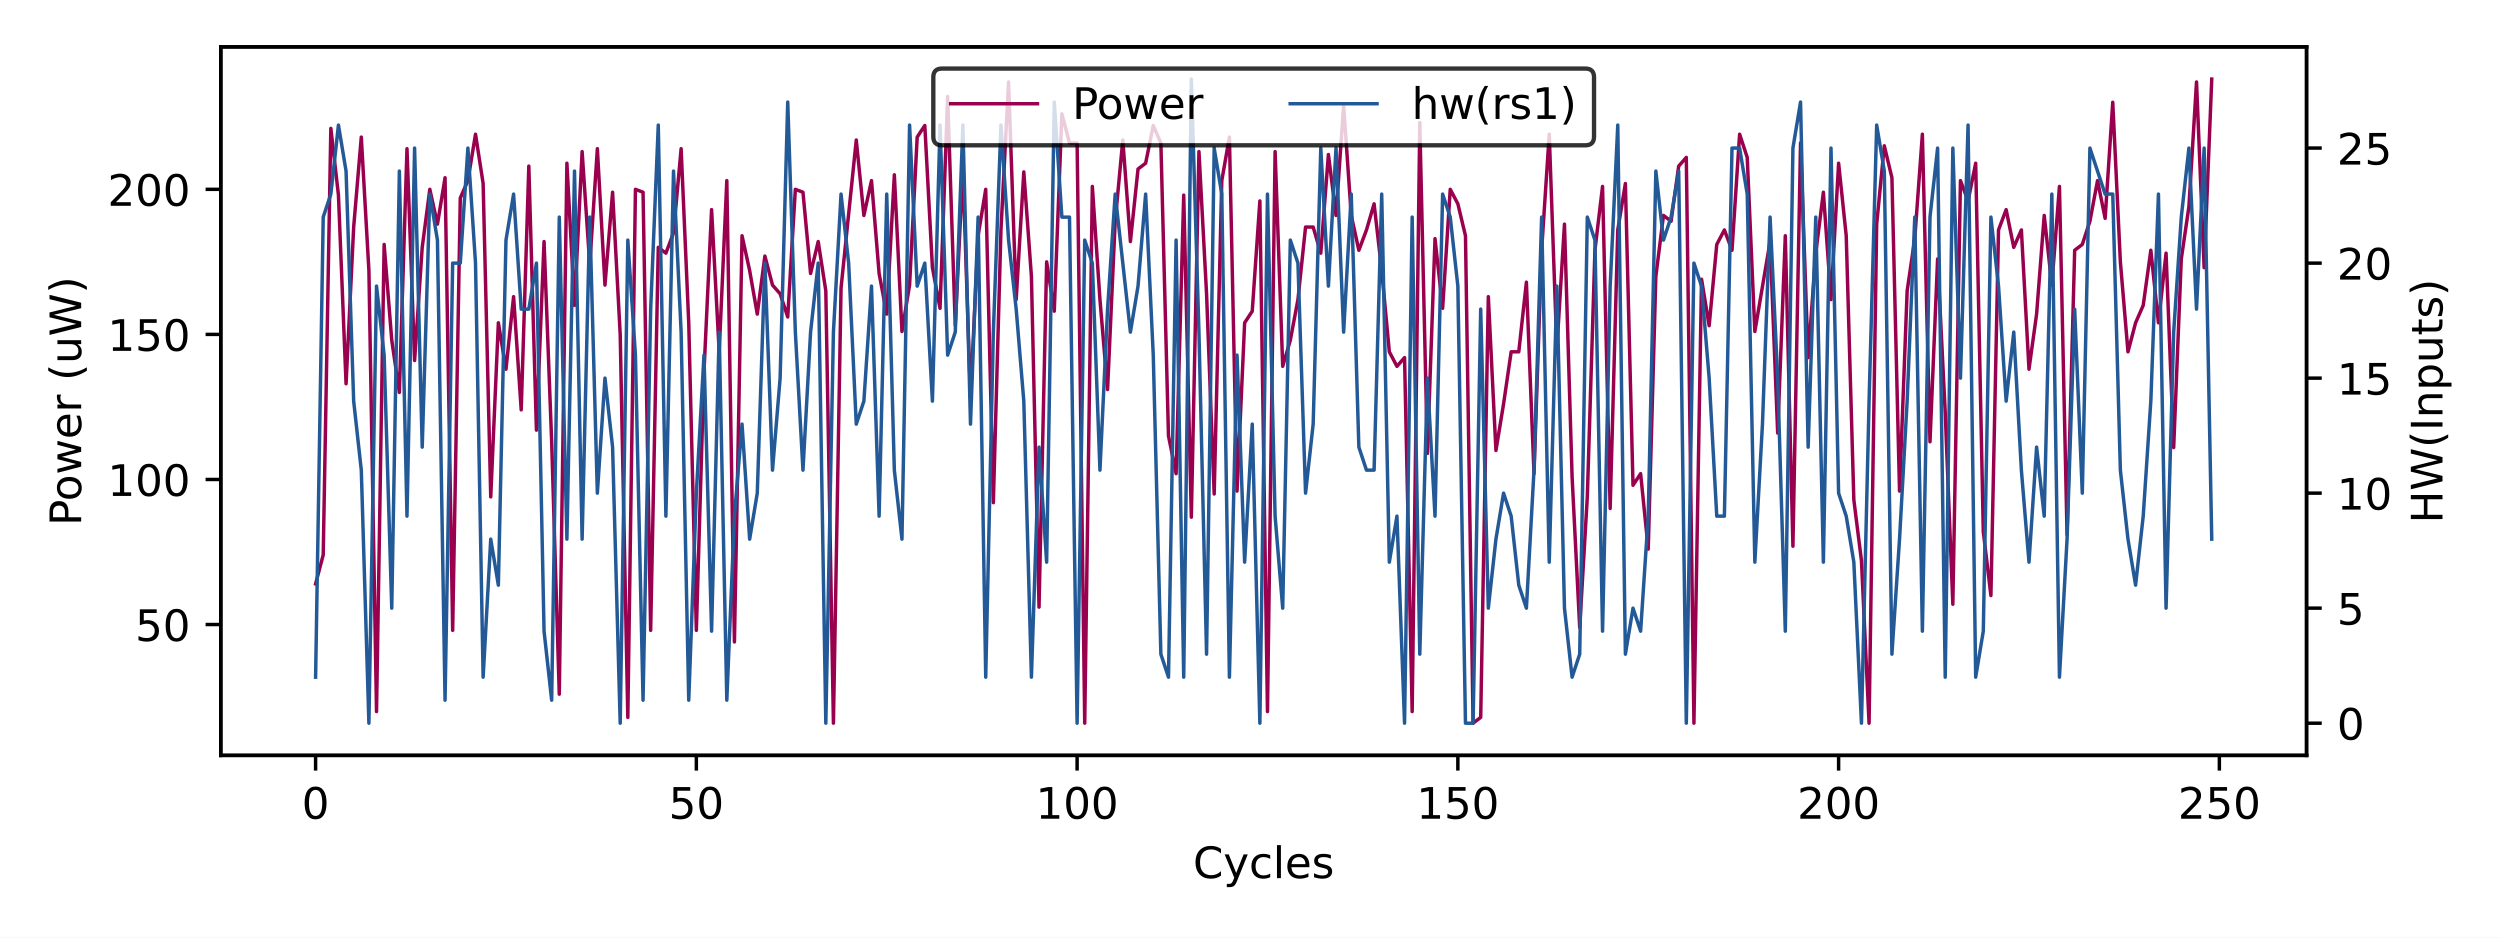
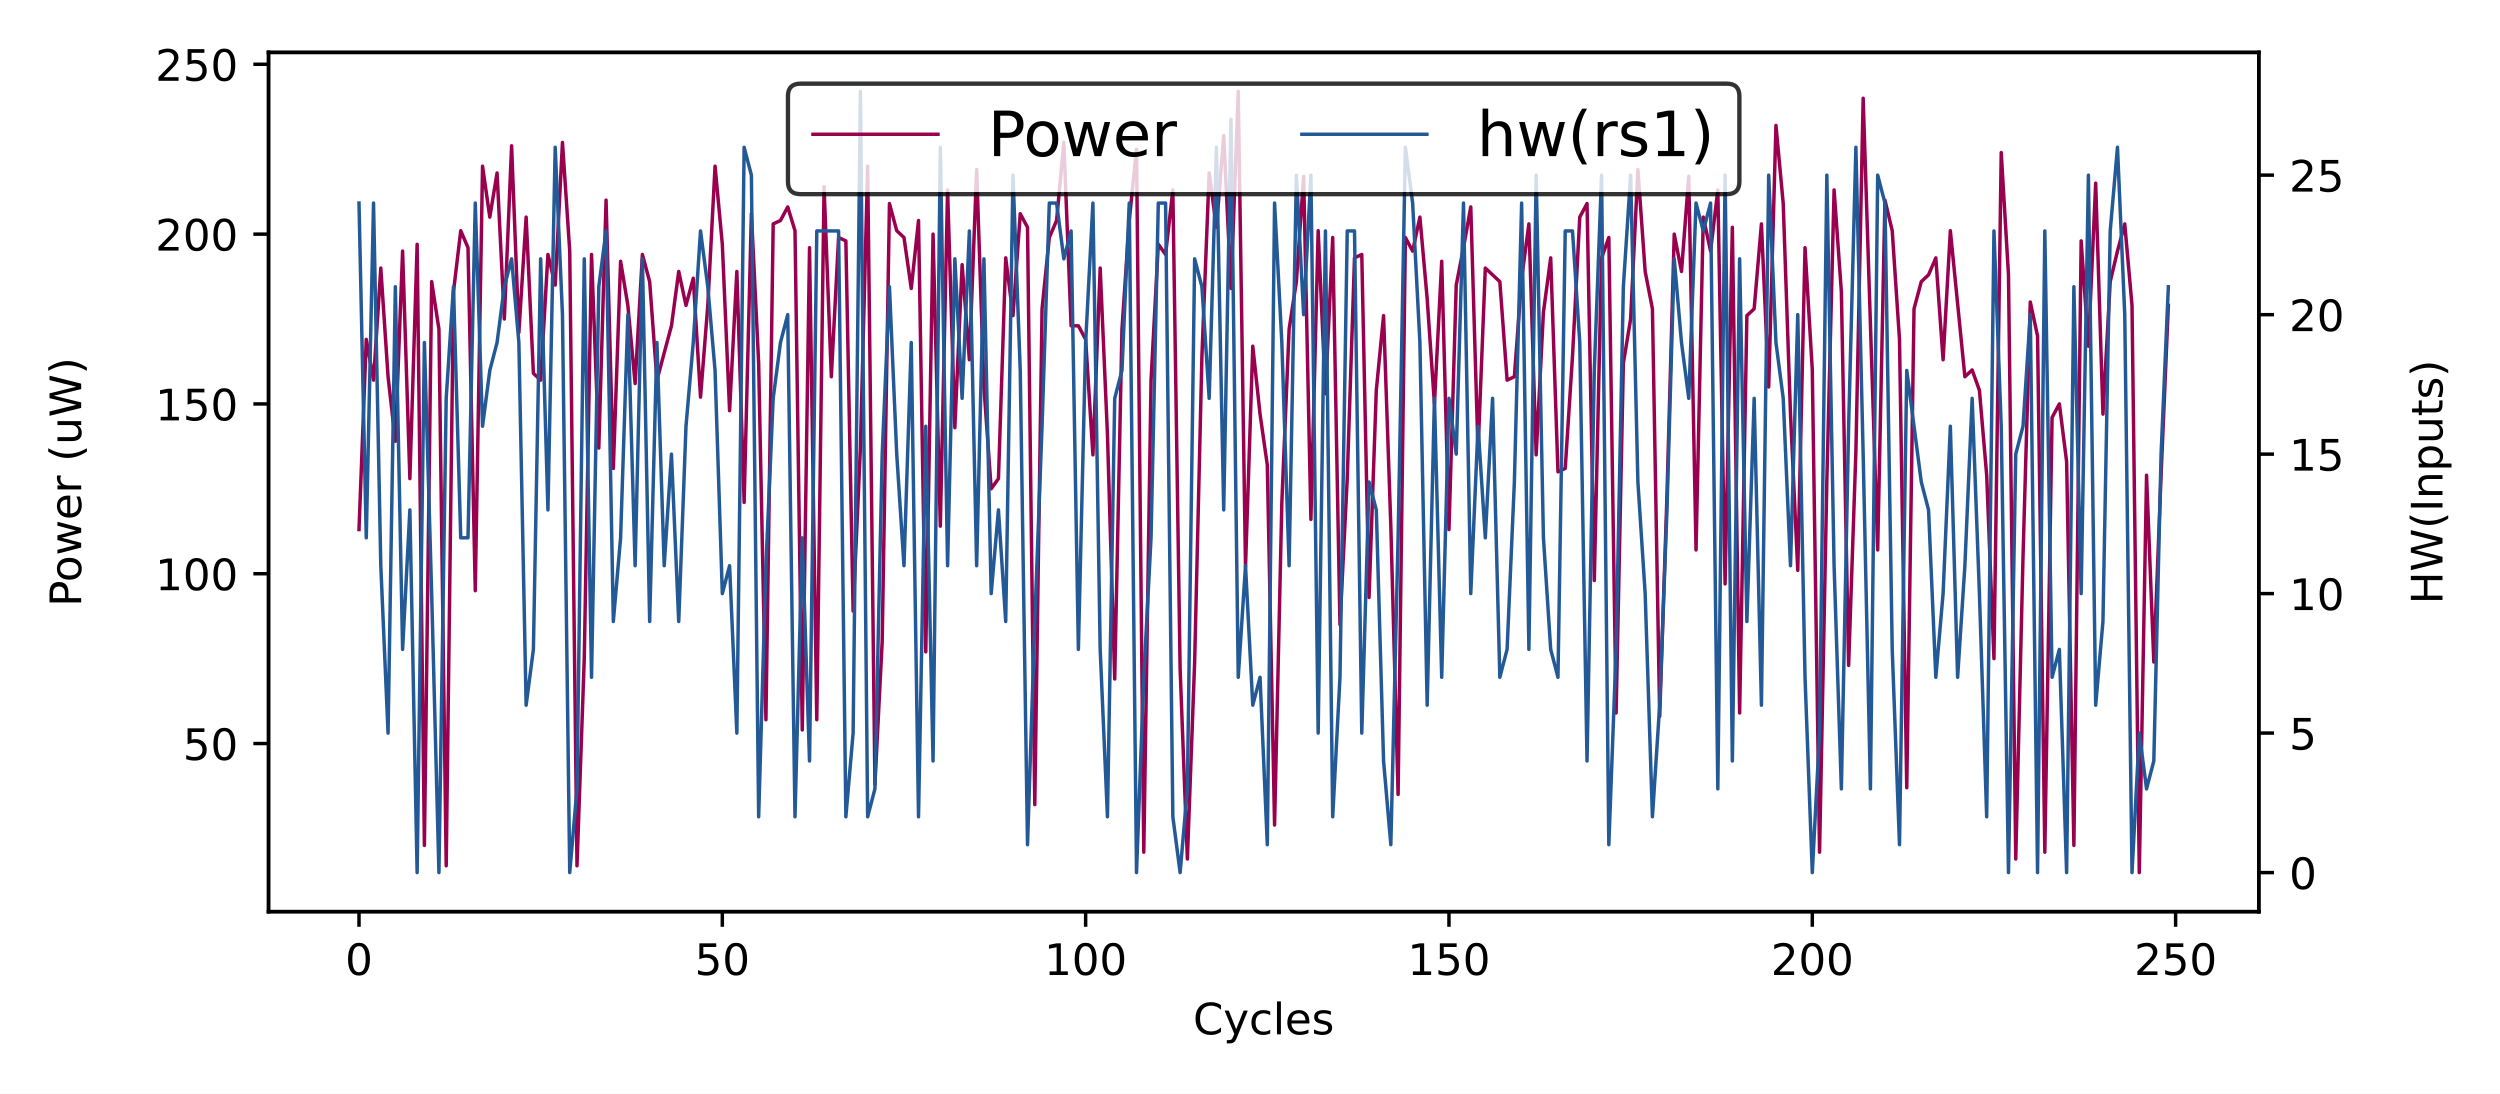
- <svg xmlns="http://www.w3.org/2000/svg" xmlns:xlink="http://www.w3.org/1999/xlink" width="576pt" height="216pt" viewBox="0 0 576 216" version="1.1">
+ <svg xmlns="http://www.w3.org/2000/svg" xmlns:xlink="http://www.w3.org/1999/xlink" width="576pt" height="252pt" viewBox="0 0 576 252" version="1.1">
  <defs>
    <style type="text/css">*{stroke-linejoin: round; stroke-linecap: butt}</style>
  </defs>
  <g id="figure_1">
    <g id="patch_1">
-       <path d="M 0 216  L 576 216  L 576 0  L 0 0  z " style="fill: #ffffff" />
+       <path d="M 0 252  L 576 252  L 576 0  L 0 0  z " style="fill: #ffffff" />
    </g>
    <g id="axes_1">
      <g id="patch_2">
-         <path d="M 50.87 174.04  L 531.43 174.04  L 531.43 10.8  L 50.87 10.8  z " style="fill: #ffffff" />
+         <path d="M 61.87 210.04  L 520.43 210.04  L 520.43 12.076  L 61.87 12.076  z " style="fill: #ffffff" />
      </g>
      <g id="matplotlib.axis_1">
        <g id="xtick_1">
          <g id="line2d_1">
            <defs>
-               <path id="ma432b7e9b7" d="M 0 0  L 0 3.5  " style="stroke: #000000; stroke-width: 0.8" />
+               <path id="mda4660d993" d="M 0 0  L 0 3.5  " style="stroke: #000000; stroke-width: 0.8" />
            </defs>
            <g>
-               <use xlink:href="#ma432b7e9b7" x="72.714" y="174.04" style="stroke: #000000; stroke-width: 0.8" />
+               <use xlink:href="#mda4660d993" x="82.714" y="210.04" style="stroke: #000000; stroke-width: 0.8" />
            </g>
          </g>
          <g id="text_1">
-             <text style="font: 10px 'DejaVu Sans', 'Bitstream Vera Sans', 'Computer Modern Sans Serif', 'Lucida Grande', 'Verdana', 'Geneva', 'Lucid', 'Arial', 'Helvetica', 'Avant Garde', sans-serif; text-anchor: middle" x="72.714" y="188.638" transform="rotate(-0 72.71364 188.6384)">0</text>
+             <text style="font: 10px 'DejaVu Sans', 'Bitstream Vera Sans', 'Computer Modern Sans Serif', 'Lucida Grande', 'Verdana', 'Geneva', 'Lucid', 'Arial', 'Helvetica', 'Avant Garde', sans-serif; text-anchor: middle" x="82.714" y="224.638" transform="rotate(-0 82.71364 224.6384)">0</text>
          </g>
        </g>
        <g id="xtick_2">
          <g id="line2d_2">
            <g>
-               <use xlink:href="#ma432b7e9b7" x="160.439" y="174.04" style="stroke: #000000; stroke-width: 0.8" />
+               <use xlink:href="#mda4660d993" x="166.423" y="210.04" style="stroke: #000000; stroke-width: 0.8" />
            </g>
          </g>
          <g id="text_2">
-             <text style="font: 10px 'DejaVu Sans', 'Bitstream Vera Sans', 'Computer Modern Sans Serif', 'Lucida Grande', 'Verdana', 'Geneva', 'Lucid', 'Arial', 'Helvetica', 'Avant Garde', sans-serif; text-anchor: middle" x="160.439" y="188.638" transform="rotate(-0 160.4391 188.6384)">50</text>
+             <text style="font: 10px 'DejaVu Sans', 'Bitstream Vera Sans', 'Computer Modern Sans Serif', 'Lucida Grande', 'Verdana', 'Geneva', 'Lucid', 'Arial', 'Helvetica', 'Avant Garde', sans-serif; text-anchor: middle" x="166.423" y="224.638" transform="rotate(-0 166.423 224.6384)">50</text>
          </g>
        </g>
        <g id="xtick_3">
          <g id="line2d_3">
            <g>
-               <use xlink:href="#ma432b7e9b7" x="248.165" y="174.04" style="stroke: #000000; stroke-width: 0.8" />
+               <use xlink:href="#mda4660d993" x="250.132" y="210.04" style="stroke: #000000; stroke-width: 0.8" />
            </g>
          </g>
          <g id="text_3">
-             <text style="font: 10px 'DejaVu Sans', 'Bitstream Vera Sans', 'Computer Modern Sans Serif', 'Lucida Grande', 'Verdana', 'Geneva', 'Lucid', 'Arial', 'Helvetica', 'Avant Garde', sans-serif; text-anchor: middle" x="248.165" y="188.638" transform="rotate(-0 248.1645 188.6384)">100</text>
+             <text style="font: 10px 'DejaVu Sans', 'Bitstream Vera Sans', 'Computer Modern Sans Serif', 'Lucida Grande', 'Verdana', 'Geneva', 'Lucid', 'Arial', 'Helvetica', 'Avant Garde', sans-serif; text-anchor: middle" x="250.132" y="224.638" transform="rotate(-0 250.1324 224.6384)">100</text>
          </g>
        </g>
        <g id="xtick_4">
          <g id="line2d_4">
            <g>
-               <use xlink:href="#ma432b7e9b7" x="335.89" y="174.04" style="stroke: #000000; stroke-width: 0.8" />
+               <use xlink:href="#mda4660d993" x="333.842" y="210.04" style="stroke: #000000; stroke-width: 0.8" />
            </g>
          </g>
          <g id="text_4">
-             <text style="font: 10px 'DejaVu Sans', 'Bitstream Vera Sans', 'Computer Modern Sans Serif', 'Lucida Grande', 'Verdana', 'Geneva', 'Lucid', 'Arial', 'Helvetica', 'Avant Garde', sans-serif; text-anchor: middle" x="335.89" y="188.638" transform="rotate(-0 335.89 188.6384)">150</text>
+             <text style="font: 10px 'DejaVu Sans', 'Bitstream Vera Sans', 'Computer Modern Sans Serif', 'Lucida Grande', 'Verdana', 'Geneva', 'Lucid', 'Arial', 'Helvetica', 'Avant Garde', sans-serif; text-anchor: middle" x="333.842" y="224.638" transform="rotate(-0 333.8418 224.6384)">150</text>
          </g>
        </g>
        <g id="xtick_5">
          <g id="line2d_5">
            <g>
-               <use xlink:href="#ma432b7e9b7" x="423.615" y="174.04" style="stroke: #000000; stroke-width: 0.8" />
+               <use xlink:href="#mda4660d993" x="417.551" y="210.04" style="stroke: #000000; stroke-width: 0.8" />
            </g>
          </g>
          <g id="text_5">
-             <text style="font: 10px 'DejaVu Sans', 'Bitstream Vera Sans', 'Computer Modern Sans Serif', 'Lucida Grande', 'Verdana', 'Geneva', 'Lucid', 'Arial', 'Helvetica', 'Avant Garde', sans-serif; text-anchor: middle" x="423.615" y="188.638" transform="rotate(-0 423.6154 188.6384)">200</text>
+             <text style="font: 10px 'DejaVu Sans', 'Bitstream Vera Sans', 'Computer Modern Sans Serif', 'Lucida Grande', 'Verdana', 'Geneva', 'Lucid', 'Arial', 'Helvetica', 'Avant Garde', sans-serif; text-anchor: middle" x="417.551" y="224.638" transform="rotate(-0 417.5512 224.6384)">200</text>
          </g>
        </g>
        <g id="xtick_6">
          <g id="line2d_6">
            <g>
-               <use xlink:href="#ma432b7e9b7" x="511.341" y="174.04" style="stroke: #000000; stroke-width: 0.8" />
+               <use xlink:href="#mda4660d993" x="501.261" y="210.04" style="stroke: #000000; stroke-width: 0.8" />
            </g>
          </g>
          <g id="text_6">
-             <text style="font: 10px 'DejaVu Sans', 'Bitstream Vera Sans', 'Computer Modern Sans Serif', 'Lucida Grande', 'Verdana', 'Geneva', 'Lucid', 'Arial', 'Helvetica', 'Avant Garde', sans-serif; text-anchor: middle" x="511.341" y="188.638" transform="rotate(-0 511.3409 188.6384)">250</text>
+             <text style="font: 10px 'DejaVu Sans', 'Bitstream Vera Sans', 'Computer Modern Sans Serif', 'Lucida Grande', 'Verdana', 'Geneva', 'Lucid', 'Arial', 'Helvetica', 'Avant Garde', sans-serif; text-anchor: middle" x="501.261" y="224.638" transform="rotate(-0 501.2606 224.6384)">250</text>
          </g>
        </g>
        <g id="text_7">
-           <text style="font: 10px 'DejaVu Sans', 'Bitstream Vera Sans', 'Computer Modern Sans Serif', 'Lucida Grande', 'Verdana', 'Geneva', 'Lucid', 'Arial', 'Helvetica', 'Avant Garde', sans-serif; text-anchor: middle" x="291.15" y="202.317" transform="rotate(-0 291.15 202.3166)">Cycles</text>
+           <text style="font: 10px 'DejaVu Sans', 'Bitstream Vera Sans', 'Computer Modern Sans Serif', 'Lucida Grande', 'Verdana', 'Geneva', 'Lucid', 'Arial', 'Helvetica', 'Avant Garde', sans-serif; text-anchor: middle" x="291.15" y="238.317" transform="rotate(-0 291.15 238.3166)">Cycles</text>
        </g>
      </g>
      <g id="matplotlib.axis_2">
        <g id="ytick_1">
          <g id="line2d_7">
            <defs>
-               <path id="m16468593f3" d="M 0 0  L -3.5 0  " style="stroke: #000000; stroke-width: 0.8" />
+               <path id="md9642705cd" d="M 0 0  L -3.5 0  " style="stroke: #000000; stroke-width: 0.8" />
            </defs>
            <g>
-               <use xlink:href="#m16468593f3" x="50.87" y="143.892" style="stroke: #000000; stroke-width: 0.8" />
+               <use xlink:href="#md9642705cd" x="61.87" y="171.308" style="stroke: #000000; stroke-width: 0.8" />
            </g>
          </g>
          <g id="text_8">
-             <text style="font: 10px 'DejaVu Sans', 'Bitstream Vera Sans', 'Computer Modern Sans Serif', 'Lucida Grande', 'Verdana', 'Geneva', 'Lucid', 'Arial', 'Helvetica', 'Avant Garde', sans-serif; text-anchor: end" x="43.87" y="147.691" transform="rotate(-0 43.87 147.6913)">50</text>
+             <text style="font: 10px 'DejaVu Sans', 'Bitstream Vera Sans', 'Computer Modern Sans Serif', 'Lucida Grande', 'Verdana', 'Geneva', 'Lucid', 'Arial', 'Helvetica', 'Avant Garde', sans-serif; text-anchor: end" x="54.87" y="175.107" transform="rotate(-0 54.87 175.1071)">50</text>
          </g>
        </g>
        <g id="ytick_2">
          <g id="line2d_8">
            <g>
-               <use xlink:href="#m16468593f3" x="50.87" y="110.469" style="stroke: #000000; stroke-width: 0.8" />
+               <use xlink:href="#md9642705cd" x="61.87" y="132.184" style="stroke: #000000; stroke-width: 0.8" />
            </g>
          </g>
          <g id="text_9">
-             <text style="font: 10px 'DejaVu Sans', 'Bitstream Vera Sans', 'Computer Modern Sans Serif', 'Lucida Grande', 'Verdana', 'Geneva', 'Lucid', 'Arial', 'Helvetica', 'Avant Garde', sans-serif; text-anchor: end" x="43.87" y="114.268" transform="rotate(-0 43.87 114.2679)">100</text>
+             <text style="font: 10px 'DejaVu Sans', 'Bitstream Vera Sans', 'Computer Modern Sans Serif', 'Lucida Grande', 'Verdana', 'Geneva', 'Lucid', 'Arial', 'Helvetica', 'Avant Garde', sans-serif; text-anchor: end" x="54.87" y="135.984" transform="rotate(-0 54.87 135.9837)">100</text>
          </g>
        </g>
        <g id="ytick_3">
          <g id="line2d_9">
            <g>
-               <use xlink:href="#m16468593f3" x="50.87" y="77.045" style="stroke: #000000; stroke-width: 0.8" />
+               <use xlink:href="#md9642705cd" x="61.87" y="93.061" style="stroke: #000000; stroke-width: 0.8" />
            </g>
          </g>
          <g id="text_10">
-             <text style="font: 10px 'DejaVu Sans', 'Bitstream Vera Sans', 'Computer Modern Sans Serif', 'Lucida Grande', 'Verdana', 'Geneva', 'Lucid', 'Arial', 'Helvetica', 'Avant Garde', sans-serif; text-anchor: end" x="43.87" y="80.844" transform="rotate(-0 43.87 80.84444)">150</text>
+             <text style="font: 10px 'DejaVu Sans', 'Bitstream Vera Sans', 'Computer Modern Sans Serif', 'Lucida Grande', 'Verdana', 'Geneva', 'Lucid', 'Arial', 'Helvetica', 'Avant Garde', sans-serif; text-anchor: end" x="54.87" y="96.86" transform="rotate(-0 54.87 96.86029)">150</text>
          </g>
        </g>
        <g id="ytick_4">
          <g id="line2d_10">
            <g>
-               <use xlink:href="#m16468593f3" x="50.87" y="43.622" style="stroke: #000000; stroke-width: 0.8" />
+               <use xlink:href="#md9642705cd" x="61.87" y="53.938" style="stroke: #000000; stroke-width: 0.8" />
            </g>
          </g>
          <g id="text_11">
-             <text style="font: 10px 'DejaVu Sans', 'Bitstream Vera Sans', 'Computer Modern Sans Serif', 'Lucida Grande', 'Verdana', 'Geneva', 'Lucid', 'Arial', 'Helvetica', 'Avant Garde', sans-serif; text-anchor: end" x="43.87" y="47.421" transform="rotate(-0 43.87 47.42102)">200</text>
-           </g>
-         </g>
-         <g id="text_12">
-           <text style="font: 10px 'DejaVu Sans', 'Bitstream Vera Sans', 'Computer Modern Sans Serif', 'Lucida Grande', 'Verdana', 'Geneva', 'Lucid', 'Arial', 'Helvetica', 'Avant Garde', sans-serif; text-anchor: middle" x="18.703" y="92.42" transform="rotate(-90 18.70281 92.42)">Power (uW)</text>
-         </g>
-       </g>
-       <g id="line2d_11">
-         <path d="M 72.714 134.534  L 74.468 127.849  L 76.223 29.584  L 77.977 44.959  L 79.732 88.409  L 81.486 52.312  L 83.241 31.589  L 84.995 62.339  L 86.75 163.946  L 88.504 56.323  L 90.259 78.382  L 92.013 90.415  L 93.768 34.263  L 95.522 83.061  L 97.277 56.991  L 99.031 43.622  L 100.786 51.643  L 102.54 40.948  L 104.295 145.229  L 106.049 45.627  L 107.804 41.616  L 109.558 30.921  L 111.313 42.285  L 113.067 114.479  L 114.822 74.371  L 116.576 85.067  L 118.331 68.355  L 120.085 94.425  L 121.84 38.274  L 123.594 99.105  L 125.349 55.654  L 127.103 101.779  L 128.858 159.935  L 130.612 37.606  L 132.367 70.361  L 134.121 34.932  L 135.876 61.002  L 137.63 34.263  L 139.385 65.681  L 141.139 44.29  L 142.894 77.045  L 144.649 165.283  L 146.403 43.622  L 148.158 44.29  L 149.912 145.229  L 151.667 56.991  L 153.421 58.328  L 155.176 53.649  L 156.93 34.263  L 158.685 74.371  L 160.439 145.229  L 162.194 85.735  L 163.948 48.301  L 165.703 81.056  L 167.457 41.616  L 169.212 147.903  L 170.966 54.317  L 172.721 62.339  L 174.475 72.366  L 176.23 58.997  L 177.984 65.681  L 179.739 67.687  L 181.493 73.034  L 183.248 43.622  L 185.002 44.29  L 186.757 63.007  L 188.511 55.654  L 190.266 67.018  L 192.02 166.62  L 193.775 66.35  L 197.284 32.258  L 199.038 49.638  L 200.793 41.616  L 202.547 63.007  L 204.302 72.366  L 206.056 40.279  L 207.811 76.377  L 209.565 65.681  L 211.32 31.589  L 213.074 28.915  L 214.829 61.67  L 216.583 71.029  L 218.338 22.231  L 220.092 75.04  L 221.847 38.943  L 223.601 91.752  L 225.356 54.317  L 227.11 43.622  L 228.865 115.816  L 230.619 52.98  L 232.374 18.888  L 234.128 69.024  L 235.883 39.611  L 237.637 63.676  L 239.392 139.881  L 241.146 60.334  L 242.901 71.697  L 244.656 26.242  L 246.41 32.926  L 248.165 32.926  L 249.919 166.62  L 251.674 42.953  L 253.428 69.024  L 255.183 89.746  L 256.937 50.975  L 258.692 32.258  L 260.446 55.654  L 262.201 38.943  L 263.955 37.606  L 265.71 28.915  L 267.464 32.926  L 269.219 100.442  L 270.973 109.132  L 272.728 44.959  L 274.482 119.159  L 276.237 34.932  L 277.991 67.687  L 279.746 113.811  L 281.5 41.616  L 283.255 31.589  L 285.009 113.143  L 286.764 74.371  L 288.518 71.697  L 290.273 46.296  L 292.027 163.946  L 293.782 34.932  L 295.536 84.398  L 297.291 78.382  L 299.045 69.024  L 300.8 52.312  L 302.554 52.312  L 304.309 58.328  L 306.063 35.6  L 307.818 49.638  L 309.572 24.236  L 311.327 49.638  L 313.081 57.66  L 314.836 52.98  L 316.59 46.964  L 318.345 62.339  L 320.099 81.056  L 321.854 84.398  L 323.608 82.393  L 325.363 163.946  L 327.117 28.247  L 328.872 104.452  L 330.626 54.986  L 332.381 71.029  L 334.135 43.622  L 335.89 46.964  L 337.644 54.317  L 339.399 166.62  L 341.154 165.283  L 342.908 68.355  L 344.663 103.784  L 346.417 93.088  L 348.172 81.056  L 349.926 81.056  L 351.681 65.013  L 353.435 109.132  L 355.19 57.66  L 356.944 30.921  L 358.699 80.388  L 360.453 51.643  L 362.208 109.8  L 363.962 144.561  L 365.717 114.479  L 367.471 57.66  L 369.226 42.953  L 370.98 117.153  L 372.735 52.98  L 374.489 42.285  L 376.244 111.806  L 377.998 109.132  L 379.753 126.512  L 381.507 63.676  L 383.262 49.638  L 385.016 50.975  L 386.771 38.274  L 388.525 36.269  L 390.28 166.62  L 392.034 64.344  L 393.789 75.04  L 395.543 56.323  L 397.298 52.98  L 399.052 57.66  L 400.807 30.921  L 402.561 36.269  L 404.316 76.377  L 407.825 55.654  L 409.579 99.773  L 411.334 54.317  L 413.088 125.843  L 414.843 32.926  L 416.597 82.393  L 418.352 58.328  L 420.106 44.29  L 421.861 69.024  L 423.615 37.606  L 425.37 54.317  L 427.124 115.148  L 428.879 129.186  L 430.633 166.62  L 432.388 51.643  L 434.142 33.595  L 435.897 40.948  L 437.651 113.143  L 439.406 67.018  L 441.161 54.986  L 442.915 30.921  L 444.67 101.779  L 446.424 59.665  L 448.179 95.094  L 449.933 139.213  L 451.688 41.616  L 453.442 46.296  L 455.197 37.606  L 456.951 122.501  L 458.706 137.207  L 460.46 52.98  L 462.215 48.301  L 463.969 56.991  L 465.724 52.98  L 467.478 85.067  L 469.233 72.366  L 470.987 49.638  L 472.742 65.681  L 474.496 42.953  L 476.251 123.17  L 478.005 57.66  L 479.76 56.323  L 481.514 50.975  L 483.269 41.616  L 485.023 50.306  L 486.778 23.568  L 488.532 60.334  L 490.287 81.056  L 492.041 74.371  L 493.796 70.361  L 495.55 57.66  L 497.305 74.371  L 499.059 58.328  L 500.814 103.115  L 502.568 59.665  L 504.323 47.633  L 506.077 18.888  L 507.832 61.67  L 509.586 18.22  L 509.586 18.22  " clip-path="url(#pd7eed80d37)" style="fill: none; stroke: #99004d; stroke-width: 0.8; stroke-linecap: square" />
+             <text style="font: 10px 'DejaVu Sans', 'Bitstream Vera Sans', 'Computer Modern Sans Serif', 'Lucida Grande', 'Verdana', 'Geneva', 'Lucid', 'Arial', 'Helvetica', 'Avant Garde', sans-serif; text-anchor: end" x="54.87" y="57.737" transform="rotate(-0 54.87 57.7369)">200</text>
+           </g>
+         </g>
+         <g id="ytick_5">
+           <g id="line2d_11">
+             <g>
+               <use xlink:href="#md9642705cd" x="61.87" y="14.814" style="stroke: #000000; stroke-width: 0.8" />
+             </g>
+           </g>
+           <g id="text_12">
+             <text style="font: 10px 'DejaVu Sans', 'Bitstream Vera Sans', 'Computer Modern Sans Serif', 'Lucida Grande', 'Verdana', 'Geneva', 'Lucid', 'Arial', 'Helvetica', 'Avant Garde', sans-serif; text-anchor: end" x="54.87" y="18.614" transform="rotate(-0 54.87 18.61351)">250</text>
+           </g>
+         </g>
+         <g id="text_13">
+           <text style="font: 10px 'DejaVu Sans', 'Bitstream Vera Sans', 'Computer Modern Sans Serif', 'Lucida Grande', 'Verdana', 'Geneva', 'Lucid', 'Arial', 'Helvetica', 'Avant Garde', sans-serif; text-anchor: middle" x="18.703" y="111.058" transform="rotate(-90 18.70281 111.0578)">Power (uW)</text>
+         </g>
+       </g>
+       <g id="line2d_12">
+         <path d="M 82.714 122.012  L 84.388 78.194  L 86.062 87.584  L 87.736 61.762  L 89.41 86.801  L 91.085 101.668  L 92.759 57.85  L 94.433 110.275  L 96.107 56.285  L 97.781 194.782  L 99.456 64.892  L 101.13 75.847  L 102.804 199.477  L 104.478 67.24  L 106.152 53.155  L 107.826 57.068  L 109.501 136.097  L 111.175 38.288  L 112.849 50.025  L 114.523 39.853  L 116.197 73.499  L 117.872 33.594  L 119.546 76.629  L 121.22 50.025  L 122.894 86.019  L 124.568 87.584  L 126.243 58.632  L 127.917 65.675  L 129.591 32.811  L 131.265 57.85  L 132.939 199.477  L 134.613 151.746  L 136.288 58.632  L 137.962 103.233  L 139.636 46.113  L 141.31 107.928  L 142.984 60.197  L 144.659 70.37  L 146.333 88.366  L 148.007 58.632  L 149.681 64.892  L 151.355 87.584  L 154.704 75.064  L 156.378 62.545  L 158.052 70.37  L 159.726 64.11  L 161.4 91.496  L 163.075 70.37  L 164.749 38.288  L 166.423 56.285  L 168.097 94.626  L 169.771 62.545  L 171.446 115.753  L 173.12 49.243  L 174.794 83.671  L 176.468 165.831  L 178.142 51.59  L 179.817 50.808  L 181.491 47.678  L 183.165 53.155  L 184.839 168.178  L 186.513 57.068  L 188.187 165.831  L 189.862 42.983  L 191.536 86.801  L 193.21 54.72  L 194.884 55.503  L 196.558 140.792  L 198.233 103.233  L 199.907 38.288  L 201.581 180.697  L 203.255 147.834  L 204.929 46.895  L 206.604 53.155  L 208.278 54.72  L 209.952 66.457  L 211.626 50.808  L 213.3 150.181  L 214.974 53.938  L 216.649 121.23  L 218.323 43.766  L 219.997 98.538  L 221.671 60.98  L 223.345 82.889  L 225.02 39.071  L 226.694 89.149  L 228.368 112.623  L 230.042 110.275  L 231.716 59.415  L 233.391 72.717  L 235.065 49.243  L 236.739 52.373  L 238.413 185.392  L 240.087 71.152  L 241.761 54.72  L 243.436 50.808  L 245.11 32.811  L 246.784 75.064  L 248.458 75.064  L 250.132 78.194  L 251.807 104.798  L 253.481 61.762  L 255.155 100.103  L 256.829 156.441  L 258.503 75.847  L 260.178 50.808  L 261.852 34.376  L 263.526 196.347  L 265.2 87.584  L 266.874 56.285  L 268.548 58.632  L 270.223 43.766  L 271.897 154.094  L 273.571 197.912  L 275.245 152.529  L 276.919 82.107  L 278.594 39.853  L 280.268 52.373  L 281.942 31.246  L 283.616 66.457  L 285.29 21.074  L 286.965 130.62  L 288.639 79.759  L 290.313 95.408  L 291.987 107.145  L 293.661 190.087  L 295.335 115.753  L 297.01 75.847  L 298.684 64.892  L 300.358 40.636  L 302.032 119.665  L 303.706 53.155  L 305.381 90.714  L 307.055 54.72  L 308.729 143.921  L 310.403 110.275  L 312.077 59.415  L 313.752 58.632  L 315.426 137.662  L 317.1 89.931  L 318.774 72.717  L 320.448 121.23  L 322.122 183.045  L 323.797 54.72  L 325.471 57.85  L 327.145 50.025  L 328.819 68.805  L 330.493 93.061  L 332.168 60.197  L 333.842 122.012  L 335.516 65.675  L 337.19 57.068  L 338.864 47.678  L 340.539 104.016  L 342.213 61.762  L 345.561 64.892  L 347.235 87.584  L 348.909 86.801  L 350.584 64.11  L 352.258 51.59  L 353.932 104.798  L 355.606 71.934  L 357.28 59.415  L 358.955 108.71  L 360.629 107.928  L 362.303 82.107  L 363.977 50.025  L 365.651 46.895  L 367.326 133.749  L 369 59.415  L 370.674 54.72  L 372.348 164.266  L 374.022 83.671  L 375.696 73.499  L 377.371 39.071  L 379.045 62.545  L 380.719 71.152  L 382.393 165.048  L 384.067 114.188  L 385.742 53.938  L 387.416 62.545  L 389.09 40.636  L 390.764 126.707  L 392.438 50.025  L 394.113 57.85  L 395.787 43.766  L 397.461 134.532  L 399.135 52.373  L 400.809 164.266  L 402.483 72.717  L 404.158 71.152  L 405.832 51.59  L 407.506 89.149  L 409.18 28.899  L 410.854 46.895  L 412.529 95.408  L 414.203 131.402  L 415.877 57.068  L 417.551 85.236  L 419.225 196.347  L 420.9 111.058  L 422.574 43.766  L 424.248 67.24  L 425.922 153.311  L 427.596 104.016  L 429.27 22.639  L 432.619 126.707  L 434.293 46.113  L 435.967 53.155  L 437.641 78.194  L 439.316 181.48  L 440.99 71.152  L 442.664 64.892  L 444.338 63.327  L 446.012 59.415  L 447.687 82.889  L 449.361 53.155  L 452.709 86.801  L 454.383 85.236  L 456.057 89.931  L 457.732 109.493  L 459.406 151.746  L 461.08 35.158  L 462.754 63.327  L 464.428 197.912  L 466.103 128.272  L 467.777 69.587  L 469.451 77.412  L 471.125 196.347  L 472.799 96.191  L 474.474 93.061  L 476.148 106.363  L 477.822 194.782  L 479.496 55.503  L 481.17 79.759  L 482.844 42.201  L 484.519 95.408  L 486.193 64.892  L 487.867 57.85  L 489.541 51.59  L 491.215 70.37  L 492.89 201.042  L 494.564 109.493  L 496.238 152.529  L 497.912 109.493  L 499.586 70.37  L 499.586 70.37  " clip-path="url(#p759770ecbd)" style="fill: none; stroke: #99004d; stroke-width: 0.8; stroke-linecap: square" />
      </g>
      <g id="patch_3">
-         <path d="M 50.87 174.04  L 50.87 10.8  " style="fill: none; stroke: #000000; stroke-width: 0.8; stroke-linejoin: miter; stroke-linecap: square" />
+         <path d="M 61.87 210.04  L 61.87 12.076  " style="fill: none; stroke: #000000; stroke-width: 0.8; stroke-linejoin: miter; stroke-linecap: square" />
      </g>
      <g id="patch_4">
-         <path d="M 531.43 174.04  L 531.43 10.8  " style="fill: none; stroke: #000000; stroke-width: 0.8; stroke-linejoin: miter; stroke-linecap: square" />
+         <path d="M 520.43 210.04  L 520.43 12.076  " style="fill: none; stroke: #000000; stroke-width: 0.8; stroke-linejoin: miter; stroke-linecap: square" />
      </g>
      <g id="patch_5">
-         <path d="M 50.87 174.04  L 531.43 174.04  " style="fill: none; stroke: #000000; stroke-width: 0.8; stroke-linejoin: miter; stroke-linecap: square" />
+         <path d="M 61.87 210.04  L 520.43 210.04  " style="fill: none; stroke: #000000; stroke-width: 0.8; stroke-linejoin: miter; stroke-linecap: square" />
      </g>
      <g id="patch_6">
-         <path d="M 50.87 10.8  L 531.43 10.8  " style="fill: none; stroke: #000000; stroke-width: 0.8; stroke-linejoin: miter; stroke-linecap: square" />
+         <path d="M 61.87 12.076  L 520.43 12.076  " style="fill: none; stroke: #000000; stroke-width: 0.8; stroke-linejoin: miter; stroke-linecap: square" />
      </g>
    </g>
    <g id="axes_2">
      <g id="matplotlib.axis_3">
-         <g id="ytick_5">
-           <g id="line2d_12">
-             <defs>
-               <path id="mf27dc01932" d="M 0 0  L 3.5 0  " style="stroke: #000000; stroke-width: 0.8" />
-             </defs>
-             <g>
-               <use xlink:href="#mf27dc01932" x="531.43" y="166.62" style="stroke: #000000; stroke-width: 0.8" />
-             </g>
-           </g>
-           <g id="text_13">
-             <text style="font: 10px 'DejaVu Sans', 'Bitstream Vera Sans', 'Computer Modern Sans Serif', 'Lucida Grande', 'Verdana', 'Geneva', 'Lucid', 'Arial', 'Helvetica', 'Avant Garde', sans-serif; text-anchor: start" x="538.43" y="170.419" transform="rotate(-0 538.43 170.4192)">0</text>
-           </g>
-         </g>
        <g id="ytick_6">
          <g id="line2d_13">
-             <g>
-               <use xlink:href="#mf27dc01932" x="531.43" y="140.12" style="stroke: #000000; stroke-width: 0.8" />
+             <defs>
+               <path id="m5a31041ee8" d="M 0 0  L 3.5 0  " style="stroke: #000000; stroke-width: 0.8" />
+             </defs>
+             <g>
+               <use xlink:href="#m5a31041ee8" x="520.43" y="201.042" style="stroke: #000000; stroke-width: 0.8" />
            </g>
          </g>
          <g id="text_14">
-             <text style="font: 10px 'DejaVu Sans', 'Bitstream Vera Sans', 'Computer Modern Sans Serif', 'Lucida Grande', 'Verdana', 'Geneva', 'Lucid', 'Arial', 'Helvetica', 'Avant Garde', sans-serif; text-anchor: start" x="538.43" y="143.919" transform="rotate(-0 538.43 143.9192)">5</text>
+             <text style="font: 10px 'DejaVu Sans', 'Bitstream Vera Sans', 'Computer Modern Sans Serif', 'Lucida Grande', 'Verdana', 'Geneva', 'Lucid', 'Arial', 'Helvetica', 'Avant Garde', sans-serif; text-anchor: start" x="527.43" y="204.841" transform="rotate(-0 527.43 204.8408)">0</text>
          </g>
        </g>
        <g id="ytick_7">
          <g id="line2d_14">
            <g>
-               <use xlink:href="#mf27dc01932" x="531.43" y="113.62" style="stroke: #000000; stroke-width: 0.8" />
+               <use xlink:href="#m5a31041ee8" x="520.43" y="168.905" style="stroke: #000000; stroke-width: 0.8" />
            </g>
          </g>
          <g id="text_15">
-             <text style="font: 10px 'DejaVu Sans', 'Bitstream Vera Sans', 'Computer Modern Sans Serif', 'Lucida Grande', 'Verdana', 'Geneva', 'Lucid', 'Arial', 'Helvetica', 'Avant Garde', sans-serif; text-anchor: start" x="538.43" y="117.419" transform="rotate(-0 538.43 117.4192)">10</text>
+             <text style="font: 10px 'DejaVu Sans', 'Bitstream Vera Sans', 'Computer Modern Sans Serif', 'Lucida Grande', 'Verdana', 'Geneva', 'Lucid', 'Arial', 'Helvetica', 'Avant Garde', sans-serif; text-anchor: start" x="527.43" y="172.704" transform="rotate(-0 527.43 172.7038)">5</text>
          </g>
        </g>
        <g id="ytick_8">
          <g id="line2d_15">
            <g>
-               <use xlink:href="#mf27dc01932" x="531.43" y="87.12" style="stroke: #000000; stroke-width: 0.8" />
+               <use xlink:href="#m5a31041ee8" x="520.43" y="136.767" style="stroke: #000000; stroke-width: 0.8" />
            </g>
          </g>
          <g id="text_16">
-             <text style="font: 10px 'DejaVu Sans', 'Bitstream Vera Sans', 'Computer Modern Sans Serif', 'Lucida Grande', 'Verdana', 'Geneva', 'Lucid', 'Arial', 'Helvetica', 'Avant Garde', sans-serif; text-anchor: start" x="538.43" y="90.919" transform="rotate(-0 538.43 90.91922)">15</text>
+             <text style="font: 10px 'DejaVu Sans', 'Bitstream Vera Sans', 'Computer Modern Sans Serif', 'Lucida Grande', 'Verdana', 'Geneva', 'Lucid', 'Arial', 'Helvetica', 'Avant Garde', sans-serif; text-anchor: start" x="527.43" y="140.567" transform="rotate(-0 527.43 140.5667)">10</text>
          </g>
        </g>
        <g id="ytick_9">
          <g id="line2d_16">
            <g>
-               <use xlink:href="#mf27dc01932" x="531.43" y="60.62" style="stroke: #000000; stroke-width: 0.8" />
+               <use xlink:href="#m5a31041ee8" x="520.43" y="104.63" style="stroke: #000000; stroke-width: 0.8" />
            </g>
          </g>
          <g id="text_17">
-             <text style="font: 10px 'DejaVu Sans', 'Bitstream Vera Sans', 'Computer Modern Sans Serif', 'Lucida Grande', 'Verdana', 'Geneva', 'Lucid', 'Arial', 'Helvetica', 'Avant Garde', sans-serif; text-anchor: start" x="538.43" y="64.419" transform="rotate(-0 538.43 64.41922)">20</text>
+             <text style="font: 10px 'DejaVu Sans', 'Bitstream Vera Sans', 'Computer Modern Sans Serif', 'Lucida Grande', 'Verdana', 'Geneva', 'Lucid', 'Arial', 'Helvetica', 'Avant Garde', sans-serif; text-anchor: start" x="527.43" y="108.43" transform="rotate(-0 527.43 108.4296)">15</text>
          </g>
        </g>
        <g id="ytick_10">
          <g id="line2d_17">
            <g>
-               <use xlink:href="#mf27dc01932" x="531.43" y="34.12" style="stroke: #000000; stroke-width: 0.8" />
+               <use xlink:href="#m5a31041ee8" x="520.43" y="72.493" style="stroke: #000000; stroke-width: 0.8" />
            </g>
          </g>
          <g id="text_18">
-             <text style="font: 10px 'DejaVu Sans', 'Bitstream Vera Sans', 'Computer Modern Sans Serif', 'Lucida Grande', 'Verdana', 'Geneva', 'Lucid', 'Arial', 'Helvetica', 'Avant Garde', sans-serif; text-anchor: start" x="538.43" y="37.919" transform="rotate(-0 538.43 37.91922)">25</text>
-           </g>
-         </g>
-         <g id="text_19">
-           <text style="font: 10px 'DejaVu Sans', 'Bitstream Vera Sans', 'Computer Modern Sans Serif', 'Lucida Grande', 'Verdana', 'Geneva', 'Lucid', 'Arial', 'Helvetica', 'Avant Garde', sans-serif; text-anchor: middle" x="562.753" y="92.42" transform="rotate(-90 562.7534 92.42)">HW(Inputs)</text>
-         </g>
-       </g>
-       <g id="line2d_18">
-         <path d="M 72.714 156.02  L 74.468 50.02  L 76.223 44.72  L 77.977 28.82  L 79.732 39.42  L 81.486 92.42  L 83.241 108.32  L 84.995 166.62  L 86.75 65.92  L 88.504 81.82  L 90.259 140.12  L 92.013 39.42  L 93.768 118.92  L 95.522 34.12  L 97.277 103.02  L 99.031 44.72  L 100.786 55.32  L 102.54 161.32  L 104.295 60.62  L 106.049 60.62  L 107.804 34.12  L 109.558 60.62  L 111.313 156.02  L 113.067 124.22  L 114.822 134.82  L 116.576 55.32  L 118.331 44.72  L 120.085 71.22  L 121.84 71.22  L 123.594 60.62  L 125.349 145.42  L 127.103 161.32  L 128.858 50.02  L 130.612 124.22  L 132.367 39.42  L 134.121 124.22  L 135.876 50.02  L 137.63 113.62  L 139.385 87.12  L 141.139 103.02  L 142.894 166.62  L 144.649 55.32  L 146.403 81.82  L 148.158 161.32  L 149.912 71.22  L 151.667 28.82  L 153.421 118.92  L 155.176 39.42  L 156.93 76.52  L 158.685 161.32  L 160.439 113.62  L 162.194 81.82  L 163.948 145.42  L 165.703 76.52  L 167.457 161.32  L 169.212 118.92  L 170.966 97.72  L 172.721 124.22  L 174.475 113.62  L 176.23 60.62  L 177.984 108.32  L 179.739 87.12  L 181.493 23.52  L 183.248 76.52  L 185.002 108.32  L 186.757 76.52  L 188.511 60.62  L 190.266 166.62  L 192.02 76.52  L 193.775 44.72  L 195.529 60.62  L 197.284 97.72  L 199.038 92.42  L 200.793 65.92  L 202.547 118.92  L 204.302 44.72  L 206.056 108.32  L 207.811 124.22  L 209.565 28.82  L 211.32 65.92  L 213.074 60.62  L 214.829 92.42  L 216.583 28.82  L 218.338 81.82  L 220.092 76.52  L 221.847 28.82  L 223.601 97.72  L 225.356 50.02  L 227.11 156.02  L 228.865 76.52  L 230.619 28.82  L 232.374 55.32  L 234.128 71.22  L 235.883 92.42  L 237.637 156.02  L 239.392 103.02  L 241.146 129.52  L 242.901 23.52  L 244.656 50.02  L 246.41 50.02  L 248.165 166.62  L 249.919 55.32  L 251.674 60.62  L 253.428 108.32  L 255.183 71.22  L 256.937 44.72  L 260.446 76.52  L 262.201 65.92  L 263.955 44.72  L 265.71 81.82  L 267.464 150.72  L 269.219 156.02  L 270.973 55.32  L 272.728 156.02  L 274.482 18.22  L 276.237 76.52  L 277.991 150.72  L 279.746 34.12  L 281.5 44.72  L 283.255 156.02  L 285.009 81.82  L 286.764 129.52  L 288.518 97.72  L 290.273 166.62  L 292.027 44.72  L 293.782 118.92  L 295.536 140.12  L 297.291 55.32  L 299.045 60.62  L 300.8 113.62  L 302.554 97.72  L 304.309 34.12  L 306.063 65.92  L 307.818 34.12  L 309.572 76.52  L 311.327 44.72  L 313.081 103.02  L 314.836 108.32  L 316.59 108.32  L 318.345 44.72  L 320.099 129.52  L 321.854 118.92  L 323.608 166.62  L 325.363 50.02  L 327.117 150.72  L 328.872 87.12  L 330.626 118.92  L 332.381 44.72  L 334.135 50.02  L 335.89 65.92  L 337.644 166.62  L 339.399 166.62  L 341.154 71.22  L 342.908 140.12  L 344.663 124.22  L 346.417 113.62  L 348.172 118.92  L 349.926 134.82  L 351.681 140.12  L 353.435 108.32  L 355.19 50.02  L 356.944 129.52  L 358.699 65.92  L 360.453 140.12  L 362.208 156.02  L 363.962 150.72  L 365.717 50.02  L 367.471 55.32  L 369.226 145.42  L 370.98 65.92  L 372.735 28.82  L 374.489 150.72  L 376.244 140.12  L 377.998 145.42  L 379.753 118.92  L 381.507 39.42  L 383.262 55.32  L 385.016 50.02  L 386.771 39.42  L 388.525 166.62  L 390.28 60.62  L 392.034 65.92  L 393.789 87.12  L 395.543 118.92  L 397.298 118.92  L 399.052 34.12  L 400.807 34.12  L 402.561 44.72  L 404.316 129.52  L 406.07 97.72  L 407.825 50.02  L 409.579 87.12  L 411.334 145.42  L 413.088 34.12  L 414.843 23.52  L 416.597 103.02  L 418.352 50.02  L 420.106 129.52  L 421.861 34.12  L 423.615 113.62  L 425.37 118.92  L 427.124 129.52  L 428.879 166.62  L 430.633 92.42  L 432.388 28.82  L 434.142 39.42  L 435.897 150.72  L 437.651 124.22  L 439.406 92.42  L 441.161 50.02  L 442.915 145.42  L 444.67 50.02  L 446.424 34.12  L 448.179 156.02  L 449.933 34.12  L 451.688 87.12  L 453.442 28.82  L 455.197 156.02  L 456.951 145.42  L 458.706 50.02  L 460.46 65.92  L 462.215 92.42  L 463.969 76.52  L 465.724 108.32  L 467.478 129.52  L 469.233 103.02  L 470.987 118.92  L 472.742 44.72  L 474.496 156.02  L 476.251 124.22  L 478.005 71.22  L 479.76 113.62  L 481.514 34.12  L 485.023 44.72  L 486.778 44.72  L 488.532 108.32  L 490.287 124.22  L 492.041 134.82  L 493.796 118.92  L 495.55 92.42  L 497.305 44.72  L 499.059 140.12  L 500.814 76.52  L 502.568 50.02  L 504.323 34.12  L 506.077 71.22  L 507.832 34.12  L 509.586 124.22  L 509.586 124.22  " clip-path="url(#pd7eed80d37)" style="fill: none; stroke: #235996; stroke-width: 0.8; stroke-linecap: square" />
+             <text style="font: 10px 'DejaVu Sans', 'Bitstream Vera Sans', 'Computer Modern Sans Serif', 'Lucida Grande', 'Verdana', 'Geneva', 'Lucid', 'Arial', 'Helvetica', 'Avant Garde', sans-serif; text-anchor: start" x="527.43" y="76.293" transform="rotate(-0 527.43 76.29256)">20</text>
+           </g>
+         </g>
+         <g id="ytick_11">
+           <g id="line2d_18">
+             <g>
+               <use xlink:href="#m5a31041ee8" x="520.43" y="40.356" style="stroke: #000000; stroke-width: 0.8" />
+             </g>
+           </g>
+           <g id="text_19">
+             <text style="font: 10px 'DejaVu Sans', 'Bitstream Vera Sans', 'Computer Modern Sans Serif', 'Lucida Grande', 'Verdana', 'Geneva', 'Lucid', 'Arial', 'Helvetica', 'Avant Garde', sans-serif; text-anchor: start" x="527.43" y="44.155" transform="rotate(-0 527.43 44.15549)">25</text>
+           </g>
+         </g>
+         <g id="text_20">
+           <text style="font: 10px 'DejaVu Sans', 'Bitstream Vera Sans', 'Computer Modern Sans Serif', 'Lucida Grande', 'Verdana', 'Geneva', 'Lucid', 'Arial', 'Helvetica', 'Avant Garde', sans-serif; text-anchor: middle" x="562.753" y="111.058" transform="rotate(-90 562.7534 111.0578)">HW(Inputs)</text>
+         </g>
+       </g>
+       <g id="line2d_19">
+         <path d="M 82.714 46.784  L 84.388 123.913  L 86.062 46.784  L 87.736 130.34  L 89.41 168.905  L 91.085 66.066  L 92.759 149.622  L 94.433 117.485  L 96.107 201.042  L 97.781 78.921  L 99.456 136.767  L 101.13 201.042  L 102.804 91.776  L 104.478 66.066  L 106.152 123.913  L 107.826 123.913  L 109.501 46.784  L 111.175 98.203  L 112.849 85.348  L 114.523 78.921  L 116.197 66.066  L 117.872 59.639  L 119.546 78.921  L 121.22 162.477  L 122.894 149.622  L 124.568 59.639  L 126.243 117.485  L 127.917 33.929  L 129.591 72.493  L 131.265 201.042  L 132.939 181.759  L 134.613 59.639  L 136.288 156.05  L 137.962 66.066  L 139.636 53.211  L 141.31 143.195  L 142.984 123.913  L 144.659 72.493  L 146.333 130.34  L 148.007 59.639  L 149.681 143.195  L 151.355 78.921  L 153.03 130.34  L 154.704 104.63  L 156.378 143.195  L 158.052 98.203  L 159.726 78.921  L 161.4 53.211  L 163.075 66.066  L 164.749 85.348  L 166.423 136.767  L 168.097 130.34  L 169.771 168.905  L 171.446 33.929  L 173.12 40.356  L 174.794 188.187  L 176.468 130.34  L 178.142 91.776  L 179.817 78.921  L 181.491 72.493  L 183.165 188.187  L 184.839 123.913  L 186.513 175.332  L 188.187 53.211  L 193.21 53.211  L 194.884 188.187  L 196.558 168.905  L 198.233 21.074  L 199.907 188.187  L 201.581 181.759  L 203.255 104.63  L 204.929 66.066  L 206.604 104.63  L 208.278 130.34  L 209.952 78.921  L 211.626 188.187  L 213.3 98.203  L 214.974 175.332  L 216.649 33.929  L 218.323 130.34  L 219.997 59.639  L 221.671 91.776  L 223.345 53.211  L 225.02 130.34  L 226.694 59.639  L 228.368 136.767  L 230.042 117.485  L 231.716 143.195  L 233.391 40.356  L 235.065 85.348  L 236.739 194.614  L 238.413 143.195  L 240.087 98.203  L 241.761 46.784  L 243.436 46.784  L 245.11 59.639  L 246.784 53.211  L 248.458 149.622  L 250.132 78.921  L 251.807 46.784  L 253.481 149.622  L 255.155 188.187  L 256.829 91.776  L 258.503 85.348  L 260.178 46.784  L 261.852 201.042  L 263.526 156.05  L 265.2 123.913  L 266.874 46.784  L 268.548 46.784  L 270.223 188.187  L 271.897 201.042  L 273.571 181.759  L 275.245 59.639  L 276.919 66.066  L 278.594 91.776  L 280.268 33.929  L 281.942 117.485  L 283.616 27.501  L 285.29 156.05  L 286.965 130.34  L 288.639 162.477  L 290.313 156.05  L 291.987 194.614  L 293.661 46.784  L 295.335 78.921  L 297.01 130.34  L 298.684 40.356  L 300.358 72.493  L 302.032 40.356  L 303.706 168.905  L 305.381 53.211  L 307.055 188.187  L 308.729 156.05  L 310.403 53.211  L 312.077 53.211  L 313.752 168.905  L 315.426 111.058  L 317.1 117.485  L 318.774 175.332  L 320.448 194.614  L 322.122 123.913  L 323.797 33.929  L 325.471 46.784  L 327.145 78.921  L 328.819 162.477  L 330.493 91.776  L 332.168 156.05  L 333.842 91.776  L 335.516 104.63  L 337.19 46.784  L 338.864 136.767  L 340.539 98.203  L 342.213 123.913  L 343.887 91.776  L 345.561 156.05  L 347.235 149.622  L 348.909 111.058  L 350.584 46.784  L 352.258 149.622  L 353.932 40.356  L 355.606 123.913  L 357.28 149.622  L 358.955 156.05  L 360.629 53.211  L 362.303 53.211  L 363.977 78.921  L 365.651 175.332  L 367.326 85.348  L 369 40.356  L 370.674 194.614  L 372.348 149.622  L 374.022 66.066  L 375.696 40.356  L 377.371 111.058  L 379.045 136.767  L 380.719 188.187  L 382.393 162.477  L 384.067 117.485  L 385.742 59.639  L 387.416 78.921  L 389.09 91.776  L 390.764 46.784  L 392.438 53.211  L 394.113 46.784  L 395.787 181.759  L 397.461 40.356  L 399.135 175.332  L 400.809 59.639  L 402.483 143.195  L 404.158 91.776  L 405.832 162.477  L 407.506 40.356  L 409.18 78.921  L 410.854 91.776  L 412.529 130.34  L 414.203 72.493  L 415.877 156.05  L 417.551 201.042  L 419.225 168.905  L 420.9 40.356  L 422.574 130.34  L 424.248 181.759  L 425.922 98.203  L 427.596 33.929  L 429.27 104.63  L 430.945 181.759  L 432.619 40.356  L 434.293 46.784  L 435.967 149.622  L 437.641 194.614  L 439.316 85.348  L 442.664 111.058  L 444.338 117.485  L 446.012 156.05  L 447.687 136.767  L 449.361 98.203  L 451.035 156.05  L 452.709 130.34  L 454.383 91.776  L 456.057 136.767  L 457.732 188.187  L 459.406 53.211  L 461.08 98.203  L 462.754 201.042  L 464.428 104.63  L 466.103 98.203  L 467.777 72.493  L 469.451 201.042  L 471.125 53.211  L 472.799 156.05  L 474.474 149.622  L 476.148 201.042  L 477.822 66.066  L 479.496 136.767  L 481.17 40.356  L 482.844 162.477  L 484.519 143.195  L 486.193 53.211  L 487.867 33.929  L 489.541 72.493  L 491.215 201.042  L 492.89 168.905  L 494.564 181.759  L 496.238 175.332  L 497.912 104.63  L 499.586 66.066  L 499.586 66.066  " clip-path="url(#p759770ecbd)" style="fill: none; stroke: #235996; stroke-width: 0.8; stroke-linecap: square" />
      </g>
      <g id="patch_7">
-         <path d="M 50.87 174.04  L 50.87 10.8  " style="fill: none; stroke: #000000; stroke-width: 0.8; stroke-linejoin: miter; stroke-linecap: square" />
+         <path d="M 61.87 210.04  L 61.87 12.076  " style="fill: none; stroke: #000000; stroke-width: 0.8; stroke-linejoin: miter; stroke-linecap: square" />
      </g>
      <g id="patch_8">
-         <path d="M 531.43 174.04  L 531.43 10.8  " style="fill: none; stroke: #000000; stroke-width: 0.8; stroke-linejoin: miter; stroke-linecap: square" />
+         <path d="M 520.43 210.04  L 520.43 12.076  " style="fill: none; stroke: #000000; stroke-width: 0.8; stroke-linejoin: miter; stroke-linecap: square" />
      </g>
      <g id="patch_9">
-         <path d="M 50.87 174.04  L 531.43 174.04  " style="fill: none; stroke: #000000; stroke-width: 0.8; stroke-linejoin: miter; stroke-linecap: square" />
+         <path d="M 61.87 210.04  L 520.43 210.04  " style="fill: none; stroke: #000000; stroke-width: 0.8; stroke-linejoin: miter; stroke-linecap: square" />
      </g>
      <g id="patch_10">
-         <path d="M 50.87 10.8  L 531.43 10.8  " style="fill: none; stroke: #000000; stroke-width: 0.8; stroke-linejoin: miter; stroke-linecap: square" />
+         <path d="M 61.87 12.076  L 520.43 12.076  " style="fill: none; stroke: #000000; stroke-width: 0.8; stroke-linejoin: miter; stroke-linecap: square" />
      </g>
      <g id="legend_1">
        <g id="patch_11">
-           <path d="M 217.035 33.478  L 365.265 33.478  Q 367.265 33.478 367.265 31.478  L 367.265 17.8  Q 367.265 15.8 365.265 15.8  L 217.035 15.8  Q 215.035 15.8 215.035 17.8  L 215.035 31.478  Q 215.035 33.478 217.035 33.478  z " style="fill: #ffffff; opacity: 0.8; stroke: #000000; stroke-linejoin: miter" />
-         </g>
-         <g id="line2d_19">
-           <path d="M 219.035 23.898  L 229.035 23.898  L 239.035 23.898  " style="fill: none; stroke: #99004d; stroke-width: 0.8; stroke-linecap: square" />
-         </g>
-         <g id="text_20">
-           <text style="font: 10px 'DejaVu Sans', 'Bitstream Vera Sans', 'Computer Modern Sans Serif', 'Lucida Grande', 'Verdana', 'Geneva', 'Lucid', 'Arial', 'Helvetica', 'Avant Garde', sans-serif; text-anchor: start" x="247.035" y="27.398" transform="rotate(-0 247.0352 27.39844)">Power</text>
+           <path d="M 184.425 44.732  L 397.875 44.732  Q 400.755 44.732 400.755 41.852  L 400.755 22.156  Q 400.755 19.276 397.875 19.276  L 184.425 19.276  Q 181.545 19.276 181.545 22.156  L 181.545 41.852  Q 181.545 44.732 184.425 44.732  z " style="fill: #ffffff; opacity: 0.8; stroke: #000000; stroke-linejoin: miter" />
        </g>
        <g id="line2d_20">
-           <path d="M 297.263 23.898  L 307.263 23.898  L 317.263 23.898  " style="fill: none; stroke: #235996; stroke-width: 0.8; stroke-linecap: square" />
+           <path d="M 187.305 30.937  L 201.705 30.937  L 216.105 30.937  " style="fill: none; stroke: #99004d; stroke-width: 0.8; stroke-linecap: square" />
        </g>
        <g id="text_21">
-           <text style="font: 10px 'DejaVu Sans', 'Bitstream Vera Sans', 'Computer Modern Sans Serif', 'Lucida Grande', 'Verdana', 'Geneva', 'Lucid', 'Arial', 'Helvetica', 'Avant Garde', sans-serif; text-anchor: start" x="325.263" y="27.398" transform="rotate(-0 325.2633 27.39844)">hw(rs1)</text>
+           <text style="font: 14.4px 'DejaVu Sans', 'Bitstream Vera Sans', 'Computer Modern Sans Serif', 'Lucida Grande', 'Verdana', 'Geneva', 'Lucid', 'Arial', 'Helvetica', 'Avant Garde', sans-serif; text-anchor: start" x="227.625" y="35.977" transform="rotate(-0 227.6246 35.9774)">Power</text>
+         </g>
+         <g id="line2d_21">
+           <path d="M 299.953 30.937  L 314.353 30.937  L 328.753 30.937  " style="fill: none; stroke: #235996; stroke-width: 0.8; stroke-linecap: square" />
+         </g>
+         <g id="text_22">
+           <text style="font: 14.4px 'DejaVu Sans', 'Bitstream Vera Sans', 'Computer Modern Sans Serif', 'Lucida Grande', 'Verdana', 'Geneva', 'Lucid', 'Arial', 'Helvetica', 'Avant Garde', sans-serif; text-anchor: start" x="340.273" y="35.977" transform="rotate(-0 340.2731 35.9774)">hw(rs1)</text>
        </g>
      </g>
    </g>
  </g>
  <defs>
-     <clipPath id="pd7eed80d37">
-       <rect x="50.87" y="10.8" width="480.56" height="163.24" />
+     <clipPath id="p759770ecbd">
+       <rect x="61.87" y="12.076" width="458.56" height="197.964" />
    </clipPath>
  </defs>
</svg>
